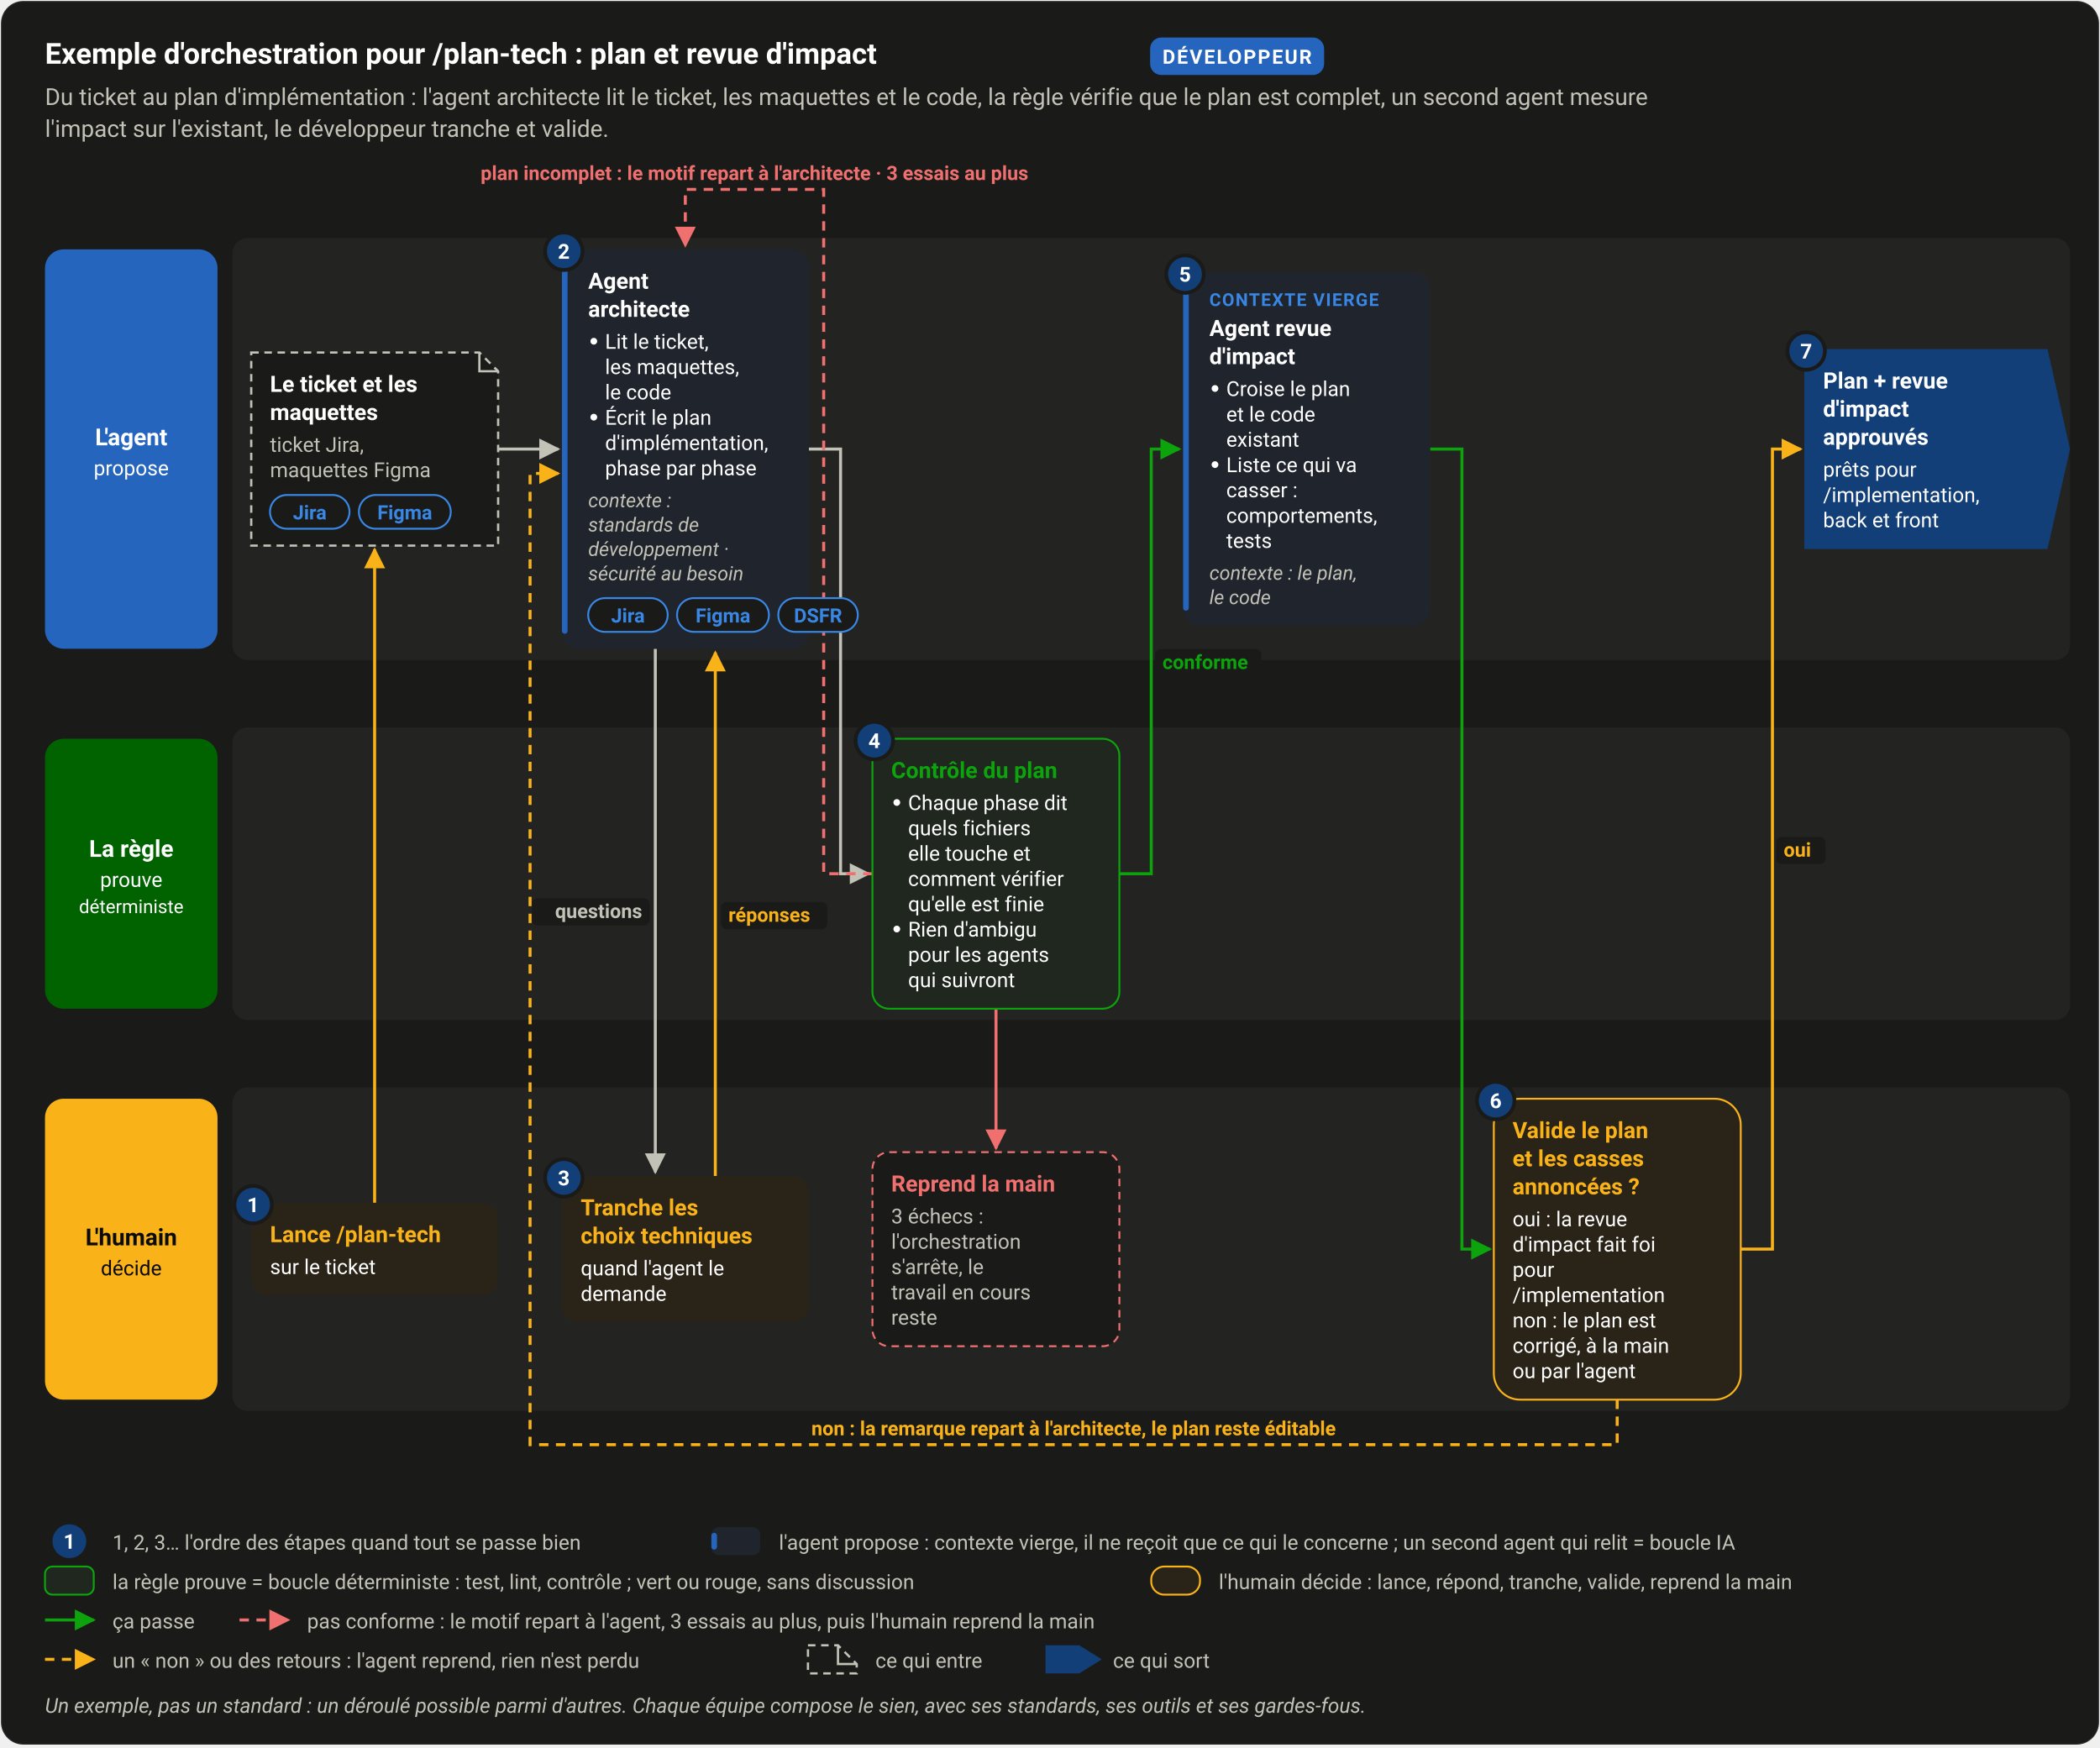
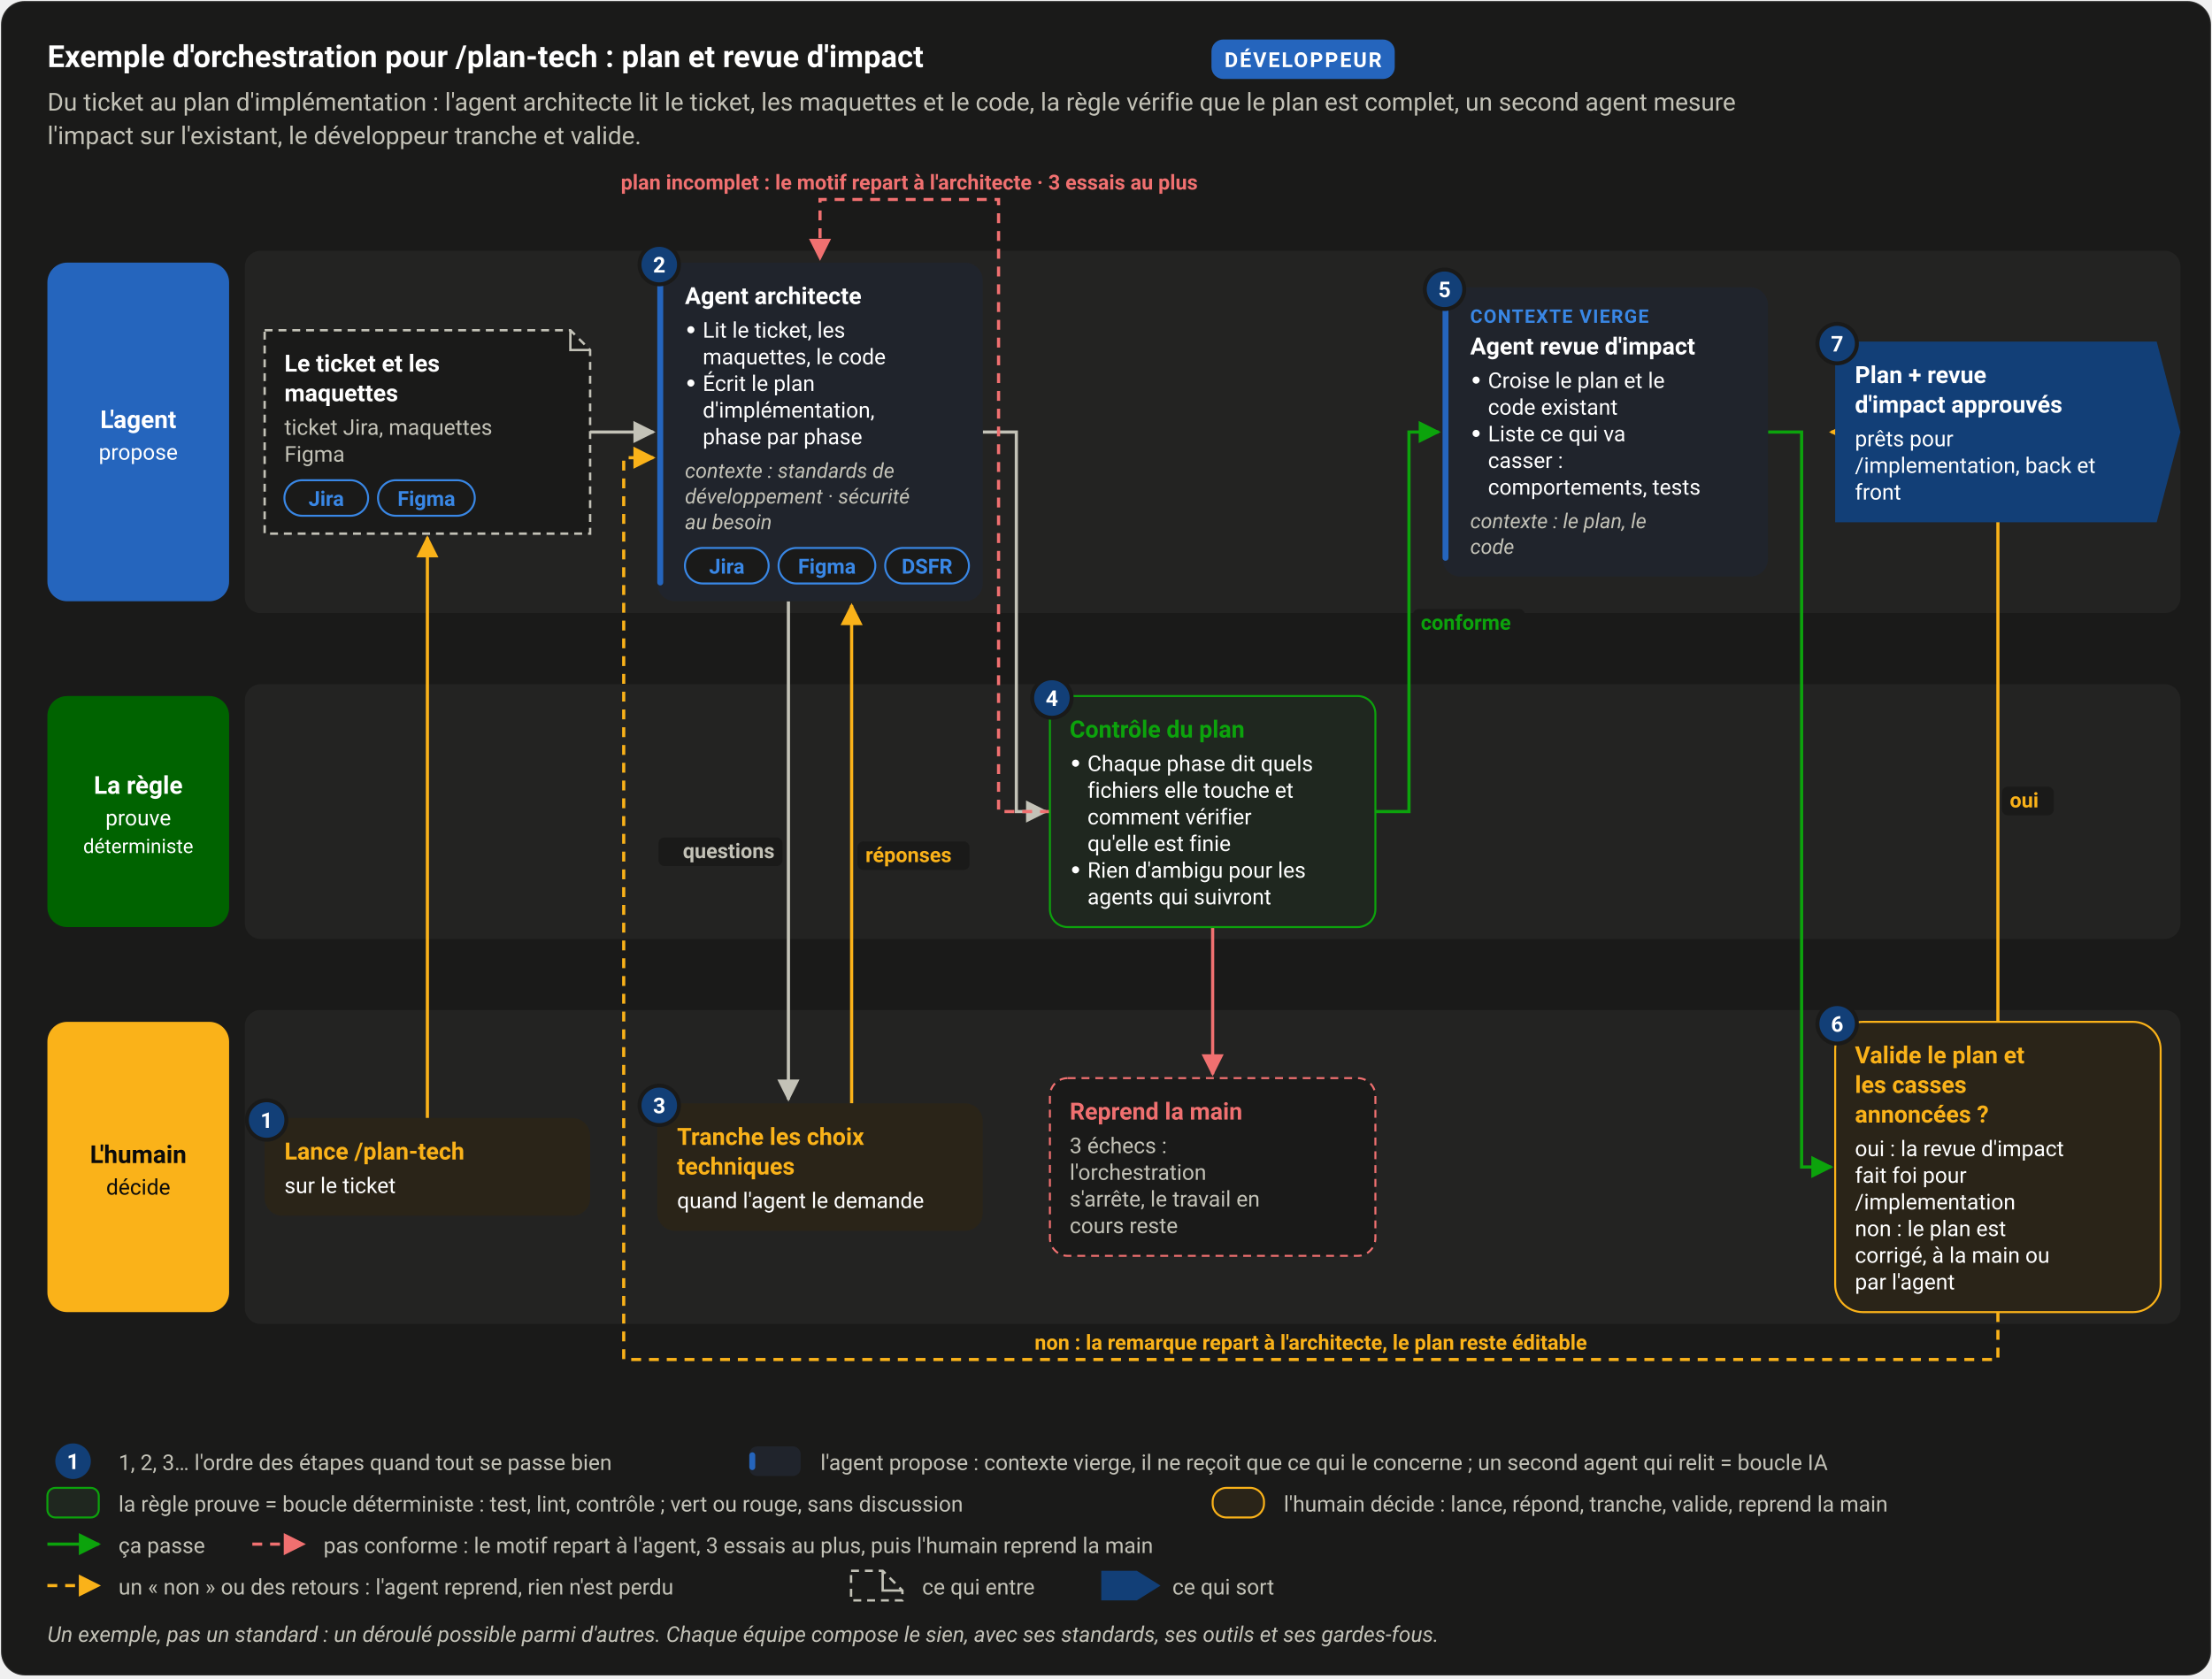
- <svg xmlns="http://www.w3.org/2000/svg" width="1120" height="932" viewBox="0 0 1120 932" font-family="-apple-system,'Segoe UI',system-ui,Roboto,'Helvetica Neue',Arial,sans-serif">
+ <svg xmlns="http://www.w3.org/2000/svg" width="1120" height="850" viewBox="0 0 1120 850" font-family="-apple-system,'Segoe UI',system-ui,Roboto,'Helvetica Neue',Arial,sans-serif">
  <defs>
    <marker id="arr-plan-tech-n" viewBox="0 0 10 10" refX="9" refY="5" markerWidth="7" markerHeight="7" orient="auto">
      <path d="M0,0 L10,5 L0,10 z" fill="#c3c2b7" />
    </marker>
    <marker id="arr-plan-tech-ok" viewBox="0 0 10 10" refX="9" refY="5" markerWidth="7" markerHeight="7" orient="auto">
      <path d="M0,0 L10,5 L0,10 z" fill="#0ca30c" />
    </marker>
    <marker id="arr-plan-tech-ko" viewBox="0 0 10 10" refX="9" refY="5" markerWidth="7" markerHeight="7" orient="auto">
      <path d="M0,0 L10,5 L0,10 z" fill="#f07070" />
    </marker>
    <marker id="arr-plan-tech-amb" viewBox="0 0 10 10" refX="9" refY="5" markerWidth="7" markerHeight="7" orient="auto">
      <path d="M0,0 L10,5 L0,10 z" fill="#fab219" />
    </marker>
  </defs>
-   <rect x="0.5" y="0.5" width="1119" height="930" rx="12" fill="#1a1a19" stroke="rgba(255,255,255,0.10)" />
+   <rect x="0.5" y="0.5" width="1119" height="848" rx="12" fill="#1a1a19" stroke="rgba(255,255,255,0.10)" />
  <text x="24.0" y="34.0" font-size="15.5" fill="#ffffff" font-weight="600" text-anchor="start">Exemple d'orchestration pour /plan-tech : plan et revue d'impact</text>
  <rect x="613.4" y="20.0" width="92.8" height="20.0" rx="6" fill="#2565bd" />
  <text x="659.8" y="34.0" font-size="10.5" fill="#fff" font-weight="600" text-anchor="middle" letter-spacing="0.08em">DÉVELOPPEUR</text>
  <text x="24.0" y="56.0" font-size="12.5" fill="#c3c2b7" font-weight="normal" text-anchor="start">Du ticket au plan d'implémentation : l'agent architecte lit le ticket, les maquettes et le code, la règle vérifie que le plan est complet, un second agent mesure</text>
  <text x="24.0" y="73.0" font-size="12.5" fill="#c3c2b7" font-weight="normal" text-anchor="start">l'impact sur l'existant, le développeur tranche et valide.</text>
-   <rect x="24.0" y="133.0" width="92.0" height="213.0" rx="10" fill="#2565bd" />
-   <text x="70.0" y="237.5" font-size="12.5" fill="#fff" font-weight="600" text-anchor="middle">L'agent</text>
-   <text x="70.0" y="253.5" font-size="11" fill="#fff" font-weight="normal" text-anchor="middle">propose</text>
-   <rect x="124.0" y="127.0" width="980.0" height="225.0" rx="8" fill="#232322" />
-   <rect x="24.0" y="394.0" width="92.0" height="144.0" rx="10" fill="#006300" />
-   <text x="70.0" y="457.0" font-size="12.5" fill="#fff" font-weight="600" text-anchor="middle">La règle</text>
-   <text x="70.0" y="473.0" font-size="11" fill="#fff" font-weight="normal" text-anchor="middle">prouve</text>
-   <text x="70.0" y="487.0" font-size="10" fill="#fff" font-weight="normal" text-anchor="middle">déterministe</text>
-   <rect x="124.0" y="388.0" width="980.0" height="156.0" rx="8" fill="#232322" />
-   <rect x="24.0" y="586.0" width="92.0" height="160.5" rx="10" fill="#fab219" />
-   <text x="70.0" y="664.2" font-size="12.5" fill="#0b0b0b" font-weight="600" text-anchor="middle">L'humain</text>
-   <text x="70.0" y="680.2" font-size="11" fill="#0b0b0b" font-weight="normal" text-anchor="middle">décide</text>
-   <rect x="124.0" y="580.0" width="980.0" height="172.5" rx="8" fill="#232322" />
-   <path d="M199.8,641.5 L199.8,293.0" fill="none" stroke="#fab219" stroke-width="1.6" marker-end="url(#arr-plan-tech-amb)" />
-   <path d="M265.7,239.5 L297.7,239.5" fill="none" stroke="#c3c2b7" stroke-width="1.6" marker-end="url(#arr-plan-tech-n)" />
-   <path d="M349.5,346.0 L349.5,625.2" fill="none" stroke="#c3c2b7" stroke-width="1.6" marker-end="url(#arr-plan-tech-n)" />
-   <rect x="283.7" y="479.1" width="62.8" height="14.5" rx="3" fill="#1a1a19" />
-   <text x="342.5" y="489.6" font-size="10.5" fill="#c3c2b7" font-weight="600" text-anchor="end">questions</text>
-   <path d="M381.5,627.2 L381.5,348.0" fill="none" stroke="#fab219" stroke-width="1.6" marker-end="url(#arr-plan-tech-amb)" />
-   <rect x="384.5" y="481.1" width="56.7" height="14.5" rx="3" fill="#1a1a19" />
-   <text x="388.5" y="491.6" font-size="10.5" fill="#fab219" font-weight="600" text-anchor="start">réponses</text>
-   <path d="M431.3,239.5 L448.3,239.5 L448.3,466.0 L463.3,466.0" fill="none" stroke="#c3c2b7" stroke-width="1.6" marker-end="url(#arr-plan-tech-n)" />
-   <path d="M465.3,466.0 L439.3,466.0 L439.3,101.0 L365.5,101.0 L365.5,131.0" fill="none" stroke="#f07070" stroke-width="1.6" stroke-dasharray="5 4" marker-end="url(#arr-plan-tech-ko)" />
-   <rect x="197.4" y="85.5" width="409.9" height="14.5" rx="3" fill="#1a1a19" />
-   <text x="402.4" y="96.0" font-size="10.5" fill="#f07070" font-weight="600" text-anchor="middle">plan incomplet : le motif repart à l'architecte · 3 essais au plus</text>
-   <path d="M531.2,538.0 L531.2,612.5" fill="none" stroke="#f07070" stroke-width="1.6" marker-end="url(#arr-plan-tech-ko)" />
-   <path d="M597.0,466.0 L614.0,466.0 L614.0,239.5 L629.0,239.5" fill="none" stroke="#0ca30c" stroke-width="1.6" marker-end="url(#arr-plan-tech-ok)" />
-   <rect x="616.0" y="346.2" width="56.7" height="14.5" rx="3" fill="#1a1a19" />
-   <text x="620.0" y="356.8" font-size="10.5" fill="#0ca30c" font-weight="600" text-anchor="start">conforme</text>
-   <path d="M762.7,239.5 L779.7,239.5 L779.7,666.2 L794.7,666.2" fill="none" stroke="#0ca30c" stroke-width="1.6" marker-end="url(#arr-plan-tech-ok)" />
-   <path d="M862.5,746.5 L862.5,770.5 L282.7,770.5 L282.7,252.5 L297.7,252.5" fill="none" stroke="#fab219" stroke-width="1.6" stroke-dasharray="5 4" marker-end="url(#arr-plan-tech-amb)" />
-   <rect x="376.7" y="755.0" width="391.7" height="14.5" rx="3" fill="#1a1a19" />
-   <text x="572.6" y="765.5" font-size="10.5" fill="#fab219" font-weight="600" text-anchor="middle">non : la remarque repart à l'architecte, le plan reste éditable</text>
-   <path d="M928.3,666.2 L945.3,666.2 L945.3,239.5 L960.3,239.5" fill="none" stroke="#fab219" stroke-width="1.6" marker-end="url(#arr-plan-tech-amb)" />
-   <rect x="947.3" y="446.4" width="26.3" height="14.5" rx="3" fill="#1a1a19" />
-   <text x="951.3" y="456.9" font-size="10.5" fill="#fab219" font-weight="600" text-anchor="start">oui</text>
-   <path d="M134.0,188.0 h121.667 l10,10 v93.0 h-131.667 z" fill="#1a1a19" stroke="#c3c2b7" stroke-width="1.2" stroke-dasharray="4 3" />
-   <path d="M255.667,188.0 v10 h10" fill="none" stroke="#c3c2b7" stroke-width="1.2" />
-   <text x="144.0" y="209.0" font-size="12" fill="#ffffff" font-weight="600" text-anchor="start">Le ticket et les</text>
-   <text x="144.0" y="224.0" font-size="12" fill="#ffffff" font-weight="600" text-anchor="start">maquettes</text>
-   <text x="144.0" y="241.0" font-size="11" fill="#c3c2b7" font-weight="normal" text-anchor="start">ticket Jira,</text>
-   <text x="144.0" y="254.5" font-size="11" fill="#c3c2b7" font-weight="normal" text-anchor="start">maquettes Figma</text>
-   <rect x="144.0" y="264.0" width="42.4" height="18.0" rx="9" fill="#1a1a19" stroke="#3987e5" stroke-width="1" />
-   <text x="165.2" y="277.0" font-size="10.5" fill="#3987e5" font-weight="600" text-anchor="middle">Jira</text>
-   <rect x="191.4" y="264.0" width="49.0" height="18.0" rx="9" fill="#1a1a19" stroke="#3987e5" stroke-width="1" />
-   <text x="215.9" y="277.0" font-size="10.5" fill="#3987e5" font-weight="600" text-anchor="middle">Figma</text>
-   <rect x="134.0" y="641.5" width="131.7" height="49.5" rx="9" fill="#2a2418" />
-   <text x="144.0" y="662.5" font-size="12" fill="#fab219" font-weight="600" text-anchor="start">Lance /plan-tech</text>
-   <text x="144.0" y="679.5" font-size="11" fill="#ffffff" font-weight="normal" text-anchor="start">sur le ticket</text>
-   <circle cx="135.0" cy="642.5" r="10" fill="#123f77" stroke="#1a1a19" stroke-width="2" />
-   <text x="135.0" y="646.5" font-size="11" fill="#ffffff" font-weight="700" text-anchor="middle">1</text>
-   <rect x="299.7" y="133.0" width="131.7" height="213.0" rx="9" fill="#20242c" />
-   <rect x="299.7" y="141.0" width="3" height="197.0" rx="1.5" fill="#2565bd" />
-   <text x="313.7" y="154.0" font-size="12" fill="#ffffff" font-weight="600" text-anchor="start">Agent</text>
-   <text x="313.7" y="169.0" font-size="12" fill="#ffffff" font-weight="600" text-anchor="start">architecte</text>
-   <circle cx="316.7" cy="182.0" r="1.8" fill="#ffffff" />
-   <text x="322.7" y="186.0" font-size="11" fill="#ffffff" font-weight="normal" text-anchor="start">Lit le ticket,</text>
-   <text x="322.7" y="199.5" font-size="11" fill="#ffffff" font-weight="normal" text-anchor="start">les maquettes,</text>
-   <text x="322.7" y="213.0" font-size="11" fill="#ffffff" font-weight="normal" text-anchor="start">le code</text>
-   <circle cx="316.7" cy="222.5" r="1.8" fill="#ffffff" />
-   <text x="322.7" y="226.5" font-size="11" fill="#ffffff" font-weight="normal" text-anchor="start">Écrit le plan</text>
-   <text x="322.7" y="240.0" font-size="11" fill="#ffffff" font-weight="normal" text-anchor="start">d'implémentation,</text>
-   <text x="322.7" y="253.5" font-size="11" fill="#ffffff" font-weight="normal" text-anchor="start">phase par phase</text>
-   <text x="313.7" y="270.5" font-size="10.5" fill="#c3c2b7" font-style="italic" text-anchor="start">contexte :</text>
-   <text x="313.7" y="283.5" font-size="10.5" fill="#c3c2b7" font-style="italic" text-anchor="start">standards de</text>
-   <text x="313.7" y="296.5" font-size="10.5" fill="#c3c2b7" font-style="italic" text-anchor="start">développement ·</text>
-   <text x="313.7" y="309.5" font-size="10.5" fill="#c3c2b7" font-style="italic" text-anchor="start">sécurité au besoin</text>
-   <rect x="313.7" y="319.0" width="42.4" height="18.0" rx="9" fill="#1a1a19" stroke="#3987e5" stroke-width="1" />
-   <text x="334.9" y="332.0" font-size="10.5" fill="#3987e5" font-weight="600" text-anchor="middle">Jira</text>
-   <rect x="361.1" y="319.0" width="49.0" height="18.0" rx="9" fill="#1a1a19" stroke="#3987e5" stroke-width="1" />
-   <text x="385.6" y="332.0" font-size="10.5" fill="#3987e5" font-weight="600" text-anchor="middle">Figma</text>
-   <rect x="415.1" y="319.0" width="42.4" height="18.0" rx="9" fill="#1a1a19" stroke="#3987e5" stroke-width="1" />
-   <text x="436.3" y="332.0" font-size="10.5" fill="#3987e5" font-weight="600" text-anchor="middle">DSFR</text>
-   <circle cx="300.7" cy="134.0" r="10" fill="#123f77" stroke="#1a1a19" stroke-width="2" />
-   <text x="300.7" y="138.0" font-size="11" fill="#ffffff" font-weight="700" text-anchor="middle">2</text>
-   <rect x="299.7" y="627.2" width="131.7" height="78.0" rx="9" fill="#2a2418" />
-   <text x="309.7" y="648.2" font-size="12" fill="#fab219" font-weight="600" text-anchor="start">Tranche les</text>
-   <text x="309.7" y="663.2" font-size="12" fill="#fab219" font-weight="600" text-anchor="start">choix techniques</text>
-   <text x="309.7" y="680.2" font-size="11" fill="#ffffff" font-weight="normal" text-anchor="start">quand l'agent le</text>
-   <text x="309.7" y="693.8" font-size="11" fill="#ffffff" font-weight="normal" text-anchor="start">demande</text>
-   <circle cx="300.7" cy="628.2" r="10" fill="#123f77" stroke="#1a1a19" stroke-width="2" />
-   <text x="300.7" y="632.2" font-size="11" fill="#ffffff" font-weight="700" text-anchor="middle">3</text>
-   <rect x="465.3" y="394.0" width="131.7" height="144.0" rx="9" fill="#1f271f" stroke="#0ca30c" stroke-width="1" />
-   <text x="475.3" y="415.0" font-size="12" fill="#0ca30c" font-weight="600" text-anchor="start">Contrôle du plan</text>
-   <circle cx="478.3" cy="428.0" r="1.8" fill="#ffffff" />
-   <text x="484.3" y="432.0" font-size="11" fill="#ffffff" font-weight="normal" text-anchor="start">Chaque phase dit</text>
-   <text x="484.3" y="445.5" font-size="11" fill="#ffffff" font-weight="normal" text-anchor="start">quels fichiers</text>
-   <text x="484.3" y="459.0" font-size="11" fill="#ffffff" font-weight="normal" text-anchor="start">elle touche et</text>
-   <text x="484.3" y="472.5" font-size="11" fill="#ffffff" font-weight="normal" text-anchor="start">comment vérifier</text>
-   <text x="484.3" y="486.0" font-size="11" fill="#ffffff" font-weight="normal" text-anchor="start">qu'elle est finie</text>
-   <circle cx="478.3" cy="495.5" r="1.8" fill="#ffffff" />
-   <text x="484.3" y="499.5" font-size="11" fill="#ffffff" font-weight="normal" text-anchor="start">Rien d'ambigu</text>
-   <text x="484.3" y="513.0" font-size="11" fill="#ffffff" font-weight="normal" text-anchor="start">pour les agents</text>
-   <text x="484.3" y="526.5" font-size="11" fill="#ffffff" font-weight="normal" text-anchor="start">qui suivront</text>
-   <circle cx="466.3" cy="395.0" r="10" fill="#123f77" stroke="#1a1a19" stroke-width="2" />
-   <text x="466.3" y="399.0" font-size="11" fill="#ffffff" font-weight="700" text-anchor="middle">4</text>
-   <rect x="465.3" y="614.5" width="131.7" height="103.5" rx="9" fill="#1a1a19" stroke="#f07070" stroke-width="1" stroke-dasharray="4 3" />
-   <text x="475.3" y="635.5" font-size="12" fill="#f07070" font-weight="600" text-anchor="start">Reprend la main</text>
-   <text x="475.3" y="652.5" font-size="11" fill="#c3c2b7" font-weight="normal" text-anchor="start">3 échecs :</text>
-   <text x="475.3" y="666.0" font-size="11" fill="#c3c2b7" font-weight="normal" text-anchor="start">l'orchestration</text>
-   <text x="475.3" y="679.5" font-size="11" fill="#c3c2b7" font-weight="normal" text-anchor="start">s'arrête, le</text>
-   <text x="475.3" y="693.0" font-size="11" fill="#c3c2b7" font-weight="normal" text-anchor="start">travail en cours</text>
-   <text x="475.3" y="706.5" font-size="11" fill="#c3c2b7" font-weight="normal" text-anchor="start">reste</text>
-   <rect x="631.0" y="145.2" width="131.7" height="188.5" rx="9" fill="#20242c" />
-   <rect x="631.0" y="153.2" width="3" height="172.5" rx="1.5" fill="#2565bd" />
-   <text x="645.0" y="163.2" font-size="9.5" fill="#3987e5" font-weight="600" text-anchor="start" letter-spacing="0.06em">CONTEXTE VIERGE</text>
-   <text x="645.0" y="179.2" font-size="12" fill="#ffffff" font-weight="600" text-anchor="start">Agent revue</text>
-   <text x="645.0" y="194.2" font-size="12" fill="#ffffff" font-weight="600" text-anchor="start">d'impact</text>
-   <circle cx="648.0" cy="207.2" r="1.8" fill="#ffffff" />
-   <text x="654.0" y="211.2" font-size="11" fill="#ffffff" font-weight="normal" text-anchor="start">Croise le plan</text>
-   <text x="654.0" y="224.8" font-size="11" fill="#ffffff" font-weight="normal" text-anchor="start">et le code</text>
-   <text x="654.0" y="238.2" font-size="11" fill="#ffffff" font-weight="normal" text-anchor="start">existant</text>
-   <circle cx="648.0" cy="247.8" r="1.8" fill="#ffffff" />
-   <text x="654.0" y="251.8" font-size="11" fill="#ffffff" font-weight="normal" text-anchor="start">Liste ce qui va</text>
-   <text x="654.0" y="265.2" font-size="11" fill="#ffffff" font-weight="normal" text-anchor="start">casser :</text>
-   <text x="654.0" y="278.8" font-size="11" fill="#ffffff" font-weight="normal" text-anchor="start">comportements,</text>
-   <text x="654.0" y="292.2" font-size="11" fill="#ffffff" font-weight="normal" text-anchor="start">tests</text>
-   <text x="645.0" y="309.2" font-size="10.5" fill="#c3c2b7" font-style="italic" text-anchor="start">contexte : le plan,</text>
-   <text x="645.0" y="322.2" font-size="10.5" fill="#c3c2b7" font-style="italic" text-anchor="start">le code</text>
-   <circle cx="632.0" cy="146.2" r="10" fill="#123f77" stroke="#1a1a19" stroke-width="2" />
-   <text x="632.0" y="150.2" font-size="11" fill="#ffffff" font-weight="700" text-anchor="middle">5</text>
-   <rect x="796.7" y="586.0" width="131.7" height="160.5" rx="14" fill="#2a2418" stroke="#fab219" stroke-width="1" />
-   <text x="806.7" y="607.0" font-size="12" fill="#fab219" font-weight="600" text-anchor="start">Valide le plan</text>
-   <text x="806.7" y="622.0" font-size="12" fill="#fab219" font-weight="600" text-anchor="start">et les casses</text>
-   <text x="806.7" y="637.0" font-size="12" fill="#fab219" font-weight="600" text-anchor="start">annoncées ?</text>
-   <text x="806.7" y="654.0" font-size="11" fill="#ffffff" font-weight="normal" text-anchor="start">oui : la revue</text>
-   <text x="806.7" y="667.5" font-size="11" fill="#ffffff" font-weight="normal" text-anchor="start">d'impact fait foi</text>
-   <text x="806.7" y="681.0" font-size="11" fill="#ffffff" font-weight="normal" text-anchor="start">pour</text>
-   <text x="806.7" y="694.5" font-size="11" fill="#ffffff" font-weight="normal" text-anchor="start">/implementation</text>
-   <text x="806.7" y="708.0" font-size="11" fill="#ffffff" font-weight="normal" text-anchor="start">non : le plan est</text>
-   <text x="806.7" y="721.5" font-size="11" fill="#ffffff" font-weight="normal" text-anchor="start">corrigé, à la main</text>
-   <text x="806.7" y="735.0" font-size="11" fill="#ffffff" font-weight="normal" text-anchor="start">ou par l'agent</text>
-   <circle cx="797.7" cy="587.0" r="10" fill="#123f77" stroke="#1a1a19" stroke-width="2" />
-   <text x="797.7" y="591.0" font-size="11" fill="#ffffff" font-weight="700" text-anchor="middle">6</text>
-   <path d="M962.3,186.2 L1092.0,186.2 L1104.0,239.5 L1092.0,292.8 L962.3,292.8 Z" fill="#123f77" />
-   <text x="972.3" y="207.2" font-size="12" fill="#ffffff" font-weight="600" text-anchor="start">Plan + revue</text>
-   <text x="972.3" y="222.2" font-size="12" fill="#ffffff" font-weight="600" text-anchor="start">d'impact</text>
-   <text x="972.3" y="237.2" font-size="12" fill="#ffffff" font-weight="600" text-anchor="start">approuvés</text>
-   <text x="972.3" y="254.2" font-size="11" fill="#ffffff" font-weight="normal" text-anchor="start">prêts pour</text>
-   <text x="972.3" y="267.8" font-size="11" fill="#ffffff" font-weight="normal" text-anchor="start">/implementation,</text>
-   <text x="972.3" y="281.2" font-size="11" fill="#ffffff" font-weight="normal" text-anchor="start">back et front</text>
-   <circle cx="963.3" cy="187.2" r="10" fill="#123f77" stroke="#1a1a19" stroke-width="2" />
-   <text x="963.3" y="191.2" font-size="11" fill="#ffffff" font-weight="700" text-anchor="middle">7</text>
-   <circle cx="37.0" cy="822.0" r="10" fill="#123f77" stroke="#1a1a19" stroke-width="2" />
-   <text x="37.0" y="826.0" font-size="11" fill="#ffffff" font-weight="700" text-anchor="middle">1</text>
-   <text x="60.0" y="826.5" font-size="11" fill="#c3c2b7" font-weight="normal" text-anchor="start">1, 2, 3… l'ordre des étapes quand tout se passe bien</text>
-   <rect x="379.4" y="814.5" width="26.0" height="15.0" rx="4" fill="#20242c" />
-   <rect x="379.4" y="817.5" width="3" height="9" rx="1.5" fill="#2565bd" />
-   <text x="415.4" y="826.5" font-size="11" fill="#c3c2b7" font-weight="normal" text-anchor="start">l'agent propose : contexte vierge, il ne reçoit que ce qui le concerne ; un second agent qui relit = boucle IA</text>
-   <rect x="24.0" y="835.5" width="26.0" height="15.0" rx="4" fill="#1f271f" stroke="#0ca30c" stroke-width="1" />
-   <text x="60.0" y="847.5" font-size="11" fill="#c3c2b7" font-weight="normal" text-anchor="start">la règle prouve = boucle déterministe : test, lint, contrôle ; vert ou rouge, sans discussion</text>
-   <rect x="614.0" y="835.5" width="26.0" height="15.0" rx="7" fill="#2a2418" stroke="#fab219" stroke-width="1" />
-   <text x="650.0" y="847.5" font-size="11" fill="#c3c2b7" font-weight="normal" text-anchor="start">l'humain décide : lance, répond, tranche, valide, reprend la main</text>
-   <path d="M24,864.0 L50,864.0" stroke="#0ca30c" stroke-width="1.6" fill="none" marker-end="url(#arr-plan-tech-ok)" />
-   <text x="60.0" y="868.5" font-size="11" fill="#c3c2b7" font-weight="normal" text-anchor="start">ça passe</text>
-   <path d="M127.76,864.0 L153.76,864.0" stroke="#f07070" stroke-width="1.6" fill="none" stroke-dasharray="5 4" marker-end="url(#arr-plan-tech-ko)" />
-   <text x="163.8" y="868.5" font-size="11" fill="#c3c2b7" font-weight="normal" text-anchor="start">pas conforme : le motif repart à l'agent, 3 essais au plus, puis l'humain reprend la main</text>
-   <path d="M24,885.0 L50,885.0" stroke="#fab219" stroke-width="1.6" fill="none" stroke-dasharray="5 4" marker-end="url(#arr-plan-tech-amb)" />
-   <text x="60.0" y="889.5" font-size="11" fill="#c3c2b7" font-weight="normal" text-anchor="start">un « non » ou des retours : l'agent reprend, rien n'est perdu</text>
-   <path d="M430.92,877.5 h16 l10,10 v5 h-26 z" fill="#1a1a19" stroke="#c3c2b7" stroke-width="1.2" stroke-dasharray="4 3" />
-   <path d="M446.92,877.5 v10 h10" fill="none" stroke="#c3c2b7" stroke-width="1.2" />
-   <text x="466.9" y="889.5" font-size="11" fill="#c3c2b7" font-weight="normal" text-anchor="start">ce qui entre</text>
-   <path d="M557.6,877.5 L575.6,877.5 L587.6,885.0 L575.6,892.5 L557.6,892.5 Z" fill="#123f77" />
-   <text x="593.6" y="889.5" font-size="11" fill="#c3c2b7" font-weight="normal" text-anchor="start">ce qui sort</text>
-   <text x="24.0" y="913.5" font-size="11" fill="#c3c2b7" font-style="italic" text-anchor="start">Un exemple, pas un standard : un déroulé possible parmi d'autres. Chaque équipe compose le sien, avec ses standards, ses outils et ses gardes-fous.</text>
+   <rect x="24.0" y="133.0" width="92.0" height="171.5" rx="10" fill="#2565bd" />
+   <text x="70.0" y="216.8" font-size="12.5" fill="#fff" font-weight="600" text-anchor="middle">L'agent</text>
+   <text x="70.0" y="232.8" font-size="11" fill="#fff" font-weight="normal" text-anchor="middle">propose</text>
+   <rect x="124.0" y="127.0" width="980.0" height="183.5" rx="8" fill="#232322" />
+   <rect x="24.0" y="352.5" width="92.0" height="117.0" rx="10" fill="#006300" />
+   <text x="70.0" y="402.0" font-size="12.5" fill="#fff" font-weight="600" text-anchor="middle">La règle</text>
+   <text x="70.0" y="418.0" font-size="11" fill="#fff" font-weight="normal" text-anchor="middle">prouve</text>
+   <text x="70.0" y="432.0" font-size="10" fill="#fff" font-weight="normal" text-anchor="middle">déterministe</text>
+   <rect x="124.0" y="346.5" width="980.0" height="129.0" rx="8" fill="#232322" />
+   <rect x="24.0" y="517.5" width="92.0" height="147.0" rx="10" fill="#fab219" />
+   <text x="70.0" y="589.0" font-size="12.5" fill="#0b0b0b" font-weight="600" text-anchor="middle">L'humain</text>
+   <text x="70.0" y="605.0" font-size="11" fill="#0b0b0b" font-weight="normal" text-anchor="middle">décide</text>
+   <rect x="124.0" y="511.5" width="980.0" height="159.0" rx="8" fill="#232322" />
+   <path d="M216.4,566.2 L216.4,272.2" fill="none" stroke="#fab219" stroke-width="1.6" marker-end="url(#arr-plan-tech-amb)" />
+   <path d="M298.8,218.8 L330.8,218.8" fill="none" stroke="#c3c2b7" stroke-width="1.6" marker-end="url(#arr-plan-tech-n)" />
+   <path d="M399.2,304.5 L399.2,556.8" fill="none" stroke="#c3c2b7" stroke-width="1.6" marker-end="url(#arr-plan-tech-n)" />
+   <rect x="333.4" y="424.1" width="62.8" height="14.5" rx="3" fill="#1a1a19" />
+   <text x="392.2" y="434.6" font-size="10.5" fill="#c3c2b7" font-weight="600" text-anchor="end">questions</text>
+   <path d="M431.2,558.8 L431.2,306.5" fill="none" stroke="#fab219" stroke-width="1.6" marker-end="url(#arr-plan-tech-amb)" />
+   <rect x="434.2" y="426.1" width="56.7" height="14.5" rx="3" fill="#1a1a19" />
+   <text x="438.2" y="436.6" font-size="10.5" fill="#fab219" font-weight="600" text-anchor="start">réponses</text>
+   <path d="M497.6,218.8 L514.6,218.8 L514.6,411.0 L529.6,411.0" fill="none" stroke="#c3c2b7" stroke-width="1.6" marker-end="url(#arr-plan-tech-n)" />
+   <path d="M531.6,411.0 L505.6,411.0 L505.6,101.0 L415.2,101.0 L415.2,131.0" fill="none" stroke="#f07070" stroke-width="1.6" stroke-dasharray="5 4" marker-end="url(#arr-plan-tech-ko)" />
+   <rect x="255.4" y="85.5" width="409.9" height="14.5" rx="3" fill="#1a1a19" />
+   <text x="460.4" y="96.0" font-size="10.5" fill="#f07070" font-weight="600" text-anchor="middle">plan incomplet : le motif repart à l'architecte · 3 essais au plus</text>
+   <path d="M614.0,469.5 L614.0,544.0" fill="none" stroke="#f07070" stroke-width="1.6" marker-end="url(#arr-plan-tech-ko)" />
+   <path d="M696.4,411.0 L713.4,411.0 L713.4,218.8 L728.4,218.8" fill="none" stroke="#0ca30c" stroke-width="1.6" marker-end="url(#arr-plan-tech-ok)" />
+   <rect x="715.4" y="308.4" width="56.7" height="14.5" rx="3" fill="#1a1a19" />
+   <text x="719.4" y="318.9" font-size="10.5" fill="#0ca30c" font-weight="600" text-anchor="start">conforme</text>
+   <path d="M895.2,218.8 L912.2,218.8 L912.2,591.0 L927.2,591.0" fill="none" stroke="#0ca30c" stroke-width="1.6" marker-end="url(#arr-plan-tech-ok)" />
+   <path d="M1011.6,664.5 L1011.6,688.5 L315.8,688.5 L315.8,231.8 L330.8,231.8" fill="none" stroke="#fab219" stroke-width="1.6" stroke-dasharray="5 4" marker-end="url(#arr-plan-tech-amb)" />
+   <rect x="467.9" y="673.0" width="391.7" height="14.5" rx="3" fill="#1a1a19" />
+   <text x="663.7" y="683.5" font-size="10.5" fill="#fab219" font-weight="600" text-anchor="middle">non : la remarque repart à l'architecte, le plan reste éditable</text>
+   <path d="M1094.0,591.0 L1011.6,591.0 L1011.6,218.8 L927.2,218.8" fill="none" stroke="#fab219" stroke-width="1.6" marker-end="url(#arr-plan-tech-amb)" />
+   <rect x="1013.6" y="398.4" width="26.3" height="14.5" rx="3" fill="#1a1a19" />
+   <text x="1017.6" y="408.9" font-size="10.5" fill="#fab219" font-weight="600" text-anchor="start">oui</text>
+   <path d="M134,167.25 h154.8 l10,10 v93.0 h-164.8 z" fill="#1a1a19" stroke="#c3c2b7" stroke-width="1.2" stroke-dasharray="4 3" />
+   <path d="M288.8,167.25 v10 h10" fill="none" stroke="#c3c2b7" stroke-width="1.2" />
+   <text x="144.0" y="188.2" font-size="12" fill="#ffffff" font-weight="600" text-anchor="start">Le ticket et les</text>
+   <text x="144.0" y="203.2" font-size="12" fill="#ffffff" font-weight="600" text-anchor="start">maquettes</text>
+   <text x="144.0" y="220.2" font-size="11" fill="#c3c2b7" font-weight="normal" text-anchor="start">ticket Jira, maquettes</text>
+   <text x="144.0" y="233.8" font-size="11" fill="#c3c2b7" font-weight="normal" text-anchor="start">Figma</text>
+   <rect x="144.0" y="243.2" width="42.4" height="18.0" rx="9" fill="#1a1a19" stroke="#3987e5" stroke-width="1" />
+   <text x="165.2" y="256.2" font-size="10.5" fill="#3987e5" font-weight="600" text-anchor="middle">Jira</text>
+   <rect x="191.4" y="243.2" width="49.0" height="18.0" rx="9" fill="#1a1a19" stroke="#3987e5" stroke-width="1" />
+   <text x="215.9" y="256.2" font-size="10.5" fill="#3987e5" font-weight="600" text-anchor="middle">Figma</text>
+   <rect x="134.0" y="566.2" width="164.8" height="49.5" rx="9" fill="#2a2418" />
+   <text x="144.0" y="587.2" font-size="12" fill="#fab219" font-weight="600" text-anchor="start">Lance /plan-tech</text>
+   <text x="144.0" y="604.2" font-size="11" fill="#ffffff" font-weight="normal" text-anchor="start">sur le ticket</text>
+   <circle cx="135.0" cy="567.2" r="10" fill="#123f77" stroke="#1a1a19" stroke-width="2" />
+   <text x="135.0" y="571.2" font-size="11" fill="#ffffff" font-weight="700" text-anchor="middle">1</text>
+   <rect x="332.8" y="133.0" width="164.8" height="171.5" rx="9" fill="#20242c" />
+   <rect x="332.8" y="141.0" width="3" height="155.5" rx="1.5" fill="#2565bd" />
+   <text x="346.8" y="154.0" font-size="12" fill="#ffffff" font-weight="600" text-anchor="start">Agent architecte</text>
+   <circle cx="349.8" cy="167.0" r="1.8" fill="#ffffff" />
+   <text x="355.8" y="171.0" font-size="11" fill="#ffffff" font-weight="normal" text-anchor="start">Lit le ticket, les</text>
+   <text x="355.8" y="184.5" font-size="11" fill="#ffffff" font-weight="normal" text-anchor="start">maquettes, le code</text>
+   <circle cx="349.8" cy="194.0" r="1.8" fill="#ffffff" />
+   <text x="355.8" y="198.0" font-size="11" fill="#ffffff" font-weight="normal" text-anchor="start">Écrit le plan</text>
+   <text x="355.8" y="211.5" font-size="11" fill="#ffffff" font-weight="normal" text-anchor="start">d'implémentation,</text>
+   <text x="355.8" y="225.0" font-size="11" fill="#ffffff" font-weight="normal" text-anchor="start">phase par phase</text>
+   <text x="346.8" y="242.0" font-size="10.5" fill="#c3c2b7" font-style="italic" text-anchor="start">contexte : standards de</text>
+   <text x="346.8" y="255.0" font-size="10.5" fill="#c3c2b7" font-style="italic" text-anchor="start">développement · sécurité</text>
+   <text x="346.8" y="268.0" font-size="10.5" fill="#c3c2b7" font-style="italic" text-anchor="start">au besoin</text>
+   <rect x="346.8" y="277.5" width="42.4" height="18.0" rx="9" fill="#1a1a19" stroke="#3987e5" stroke-width="1" />
+   <text x="368.0" y="290.5" font-size="10.5" fill="#3987e5" font-weight="600" text-anchor="middle">Jira</text>
+   <rect x="394.2" y="277.5" width="49.0" height="18.0" rx="9" fill="#1a1a19" stroke="#3987e5" stroke-width="1" />
+   <text x="418.7" y="290.5" font-size="10.5" fill="#3987e5" font-weight="600" text-anchor="middle">Figma</text>
+   <rect x="448.2" y="277.5" width="42.4" height="18.0" rx="9" fill="#1a1a19" stroke="#3987e5" stroke-width="1" />
+   <text x="469.4" y="290.5" font-size="10.5" fill="#3987e5" font-weight="600" text-anchor="middle">DSFR</text>
+   <circle cx="333.8" cy="134.0" r="10" fill="#123f77" stroke="#1a1a19" stroke-width="2" />
+   <text x="333.8" y="138.0" font-size="11" fill="#ffffff" font-weight="700" text-anchor="middle">2</text>
+   <rect x="332.8" y="558.8" width="164.8" height="64.5" rx="9" fill="#2a2418" />
+   <text x="342.8" y="579.8" font-size="12" fill="#fab219" font-weight="600" text-anchor="start">Tranche les choix</text>
+   <text x="342.8" y="594.8" font-size="12" fill="#fab219" font-weight="600" text-anchor="start">techniques</text>
+   <text x="342.8" y="611.8" font-size="11" fill="#ffffff" font-weight="normal" text-anchor="start">quand l'agent le demande</text>
+   <circle cx="333.8" cy="559.8" r="10" fill="#123f77" stroke="#1a1a19" stroke-width="2" />
+   <text x="333.8" y="563.8" font-size="11" fill="#ffffff" font-weight="700" text-anchor="middle">3</text>
+   <rect x="531.6" y="352.5" width="164.8" height="117.0" rx="9" fill="#1f271f" stroke="#0ca30c" stroke-width="1" />
+   <text x="541.6" y="373.5" font-size="12" fill="#0ca30c" font-weight="600" text-anchor="start">Contrôle du plan</text>
+   <circle cx="544.6" cy="386.5" r="1.8" fill="#ffffff" />
+   <text x="550.6" y="390.5" font-size="11" fill="#ffffff" font-weight="normal" text-anchor="start">Chaque phase dit quels</text>
+   <text x="550.6" y="404.0" font-size="11" fill="#ffffff" font-weight="normal" text-anchor="start">fichiers elle touche et</text>
+   <text x="550.6" y="417.5" font-size="11" fill="#ffffff" font-weight="normal" text-anchor="start">comment vérifier</text>
+   <text x="550.6" y="431.0" font-size="11" fill="#ffffff" font-weight="normal" text-anchor="start">qu'elle est finie</text>
+   <circle cx="544.6" cy="440.5" r="1.8" fill="#ffffff" />
+   <text x="550.6" y="444.5" font-size="11" fill="#ffffff" font-weight="normal" text-anchor="start">Rien d'ambigu pour les</text>
+   <text x="550.6" y="458.0" font-size="11" fill="#ffffff" font-weight="normal" text-anchor="start">agents qui suivront</text>
+   <circle cx="532.6" cy="353.5" r="10" fill="#123f77" stroke="#1a1a19" stroke-width="2" />
+   <text x="532.6" y="357.5" font-size="11" fill="#ffffff" font-weight="700" text-anchor="middle">4</text>
+   <rect x="531.6" y="546.0" width="164.8" height="90.0" rx="9" fill="#1a1a19" stroke="#f07070" stroke-width="1" stroke-dasharray="4 3" />
+   <text x="541.6" y="567.0" font-size="12" fill="#f07070" font-weight="600" text-anchor="start">Reprend la main</text>
+   <text x="541.6" y="584.0" font-size="11" fill="#c3c2b7" font-weight="normal" text-anchor="start">3 échecs :</text>
+   <text x="541.6" y="597.5" font-size="11" fill="#c3c2b7" font-weight="normal" text-anchor="start">l'orchestration</text>
+   <text x="541.6" y="611.0" font-size="11" fill="#c3c2b7" font-weight="normal" text-anchor="start">s'arrête, le travail en</text>
+   <text x="541.6" y="624.5" font-size="11" fill="#c3c2b7" font-weight="normal" text-anchor="start">cours reste</text>
+   <rect x="730.4" y="145.5" width="164.8" height="146.5" rx="9" fill="#20242c" />
+   <rect x="730.4" y="153.5" width="3" height="130.5" rx="1.5" fill="#2565bd" />
+   <text x="744.4" y="163.5" font-size="9.5" fill="#3987e5" font-weight="600" text-anchor="start" letter-spacing="0.06em">CONTEXTE VIERGE</text>
+   <text x="744.4" y="179.5" font-size="12" fill="#ffffff" font-weight="600" text-anchor="start">Agent revue d'impact</text>
+   <circle cx="747.4" cy="192.5" r="1.8" fill="#ffffff" />
+   <text x="753.4" y="196.5" font-size="11" fill="#ffffff" font-weight="normal" text-anchor="start">Croise le plan et le</text>
+   <text x="753.4" y="210.0" font-size="11" fill="#ffffff" font-weight="normal" text-anchor="start">code existant</text>
+   <circle cx="747.4" cy="219.5" r="1.8" fill="#ffffff" />
+   <text x="753.4" y="223.5" font-size="11" fill="#ffffff" font-weight="normal" text-anchor="start">Liste ce qui va</text>
+   <text x="753.4" y="237.0" font-size="11" fill="#ffffff" font-weight="normal" text-anchor="start">casser :</text>
+   <text x="753.4" y="250.5" font-size="11" fill="#ffffff" font-weight="normal" text-anchor="start">comportements, tests</text>
+   <text x="744.4" y="267.5" font-size="10.5" fill="#c3c2b7" font-style="italic" text-anchor="start">contexte : le plan, le</text>
+   <text x="744.4" y="280.5" font-size="10.5" fill="#c3c2b7" font-style="italic" text-anchor="start">code</text>
+   <circle cx="731.4" cy="146.5" r="10" fill="#123f77" stroke="#1a1a19" stroke-width="2" />
+   <text x="731.4" y="150.5" font-size="11" fill="#ffffff" font-weight="700" text-anchor="middle">5</text>
+   <rect x="929.2" y="517.5" width="164.8" height="147.0" rx="14" fill="#2a2418" stroke="#fab219" stroke-width="1" />
+   <text x="939.2" y="538.5" font-size="12" fill="#fab219" font-weight="600" text-anchor="start">Valide le plan et</text>
+   <text x="939.2" y="553.5" font-size="12" fill="#fab219" font-weight="600" text-anchor="start">les casses</text>
+   <text x="939.2" y="568.5" font-size="12" fill="#fab219" font-weight="600" text-anchor="start">annoncées ?</text>
+   <text x="939.2" y="585.5" font-size="11" fill="#ffffff" font-weight="normal" text-anchor="start">oui : la revue d'impact</text>
+   <text x="939.2" y="599.0" font-size="11" fill="#ffffff" font-weight="normal" text-anchor="start">fait foi pour</text>
+   <text x="939.2" y="612.5" font-size="11" fill="#ffffff" font-weight="normal" text-anchor="start">/implementation</text>
+   <text x="939.2" y="626.0" font-size="11" fill="#ffffff" font-weight="normal" text-anchor="start">non : le plan est</text>
+   <text x="939.2" y="639.5" font-size="11" fill="#ffffff" font-weight="normal" text-anchor="start">corrigé, à la main ou</text>
+   <text x="939.2" y="653.0" font-size="11" fill="#ffffff" font-weight="normal" text-anchor="start">par l'agent</text>
+   <circle cx="930.2" cy="518.5" r="10" fill="#123f77" stroke="#1a1a19" stroke-width="2" />
+   <text x="930.2" y="522.5" font-size="11" fill="#ffffff" font-weight="700" text-anchor="middle">6</text>
+   <path d="M929.2,173.0 L1092.0,173.0 L1104.0,218.8 L1092.0,264.5 L929.2,264.5 Z" fill="#123f77" />
+   <text x="939.2" y="194.0" font-size="12" fill="#ffffff" font-weight="600" text-anchor="start">Plan + revue</text>
+   <text x="939.2" y="209.0" font-size="12" fill="#ffffff" font-weight="600" text-anchor="start">d'impact approuvés</text>
+   <text x="939.2" y="226.0" font-size="11" fill="#ffffff" font-weight="normal" text-anchor="start">prêts pour</text>
+   <text x="939.2" y="239.5" font-size="11" fill="#ffffff" font-weight="normal" text-anchor="start">/implementation, back et</text>
+   <text x="939.2" y="253.0" font-size="11" fill="#ffffff" font-weight="normal" text-anchor="start">front</text>
+   <circle cx="930.2" cy="174.0" r="10" fill="#123f77" stroke="#1a1a19" stroke-width="2" />
+   <text x="930.2" y="178.0" font-size="11" fill="#ffffff" font-weight="700" text-anchor="middle">7</text>
+   <circle cx="37.0" cy="740.0" r="10" fill="#123f77" stroke="#1a1a19" stroke-width="2" />
+   <text x="37.0" y="744.0" font-size="11" fill="#ffffff" font-weight="700" text-anchor="middle">1</text>
+   <text x="60.0" y="744.5" font-size="11" fill="#c3c2b7" font-weight="normal" text-anchor="start">1, 2, 3… l'ordre des étapes quand tout se passe bien</text>
+   <rect x="379.4" y="732.5" width="26.0" height="15.0" rx="4" fill="#20242c" />
+   <rect x="379.4" y="735.5" width="3" height="9" rx="1.5" fill="#2565bd" />
+   <text x="415.4" y="744.5" font-size="11" fill="#c3c2b7" font-weight="normal" text-anchor="start">l'agent propose : contexte vierge, il ne reçoit que ce qui le concerne ; un second agent qui relit = boucle IA</text>
+   <rect x="24.0" y="753.5" width="26.0" height="15.0" rx="4" fill="#1f271f" stroke="#0ca30c" stroke-width="1" />
+   <text x="60.0" y="765.5" font-size="11" fill="#c3c2b7" font-weight="normal" text-anchor="start">la règle prouve = boucle déterministe : test, lint, contrôle ; vert ou rouge, sans discussion</text>
+   <rect x="614.0" y="753.5" width="26.0" height="15.0" rx="7" fill="#2a2418" stroke="#fab219" stroke-width="1" />
+   <text x="650.0" y="765.5" font-size="11" fill="#c3c2b7" font-weight="normal" text-anchor="start">l'humain décide : lance, répond, tranche, valide, reprend la main</text>
+   <path d="M24,782.0 L50,782.0" stroke="#0ca30c" stroke-width="1.6" fill="none" marker-end="url(#arr-plan-tech-ok)" />
+   <text x="60.0" y="786.5" font-size="11" fill="#c3c2b7" font-weight="normal" text-anchor="start">ça passe</text>
+   <path d="M127.76,782.0 L153.76,782.0" stroke="#f07070" stroke-width="1.6" fill="none" stroke-dasharray="5 4" marker-end="url(#arr-plan-tech-ko)" />
+   <text x="163.8" y="786.5" font-size="11" fill="#c3c2b7" font-weight="normal" text-anchor="start">pas conforme : le motif repart à l'agent, 3 essais au plus, puis l'humain reprend la main</text>
+   <path d="M24,803.0 L50,803.0" stroke="#fab219" stroke-width="1.6" fill="none" stroke-dasharray="5 4" marker-end="url(#arr-plan-tech-amb)" />
+   <text x="60.0" y="807.5" font-size="11" fill="#c3c2b7" font-weight="normal" text-anchor="start">un « non » ou des retours : l'agent reprend, rien n'est perdu</text>
+   <path d="M430.92,795.5 h16 l10,10 v5 h-26 z" fill="#1a1a19" stroke="#c3c2b7" stroke-width="1.2" stroke-dasharray="4 3" />
+   <path d="M446.92,795.5 v10 h10" fill="none" stroke="#c3c2b7" stroke-width="1.2" />
+   <text x="466.9" y="807.5" font-size="11" fill="#c3c2b7" font-weight="normal" text-anchor="start">ce qui entre</text>
+   <path d="M557.6,795.5 L575.6,795.5 L587.6,803.0 L575.6,810.5 L557.6,810.5 Z" fill="#123f77" />
+   <text x="593.6" y="807.5" font-size="11" fill="#c3c2b7" font-weight="normal" text-anchor="start">ce qui sort</text>
+   <text x="24.0" y="831.5" font-size="11" fill="#c3c2b7" font-style="italic" text-anchor="start">Un exemple, pas un standard : un déroulé possible parmi d'autres. Chaque équipe compose le sien, avec ses standards, ses outils et ses gardes-fous.</text>
</svg>
